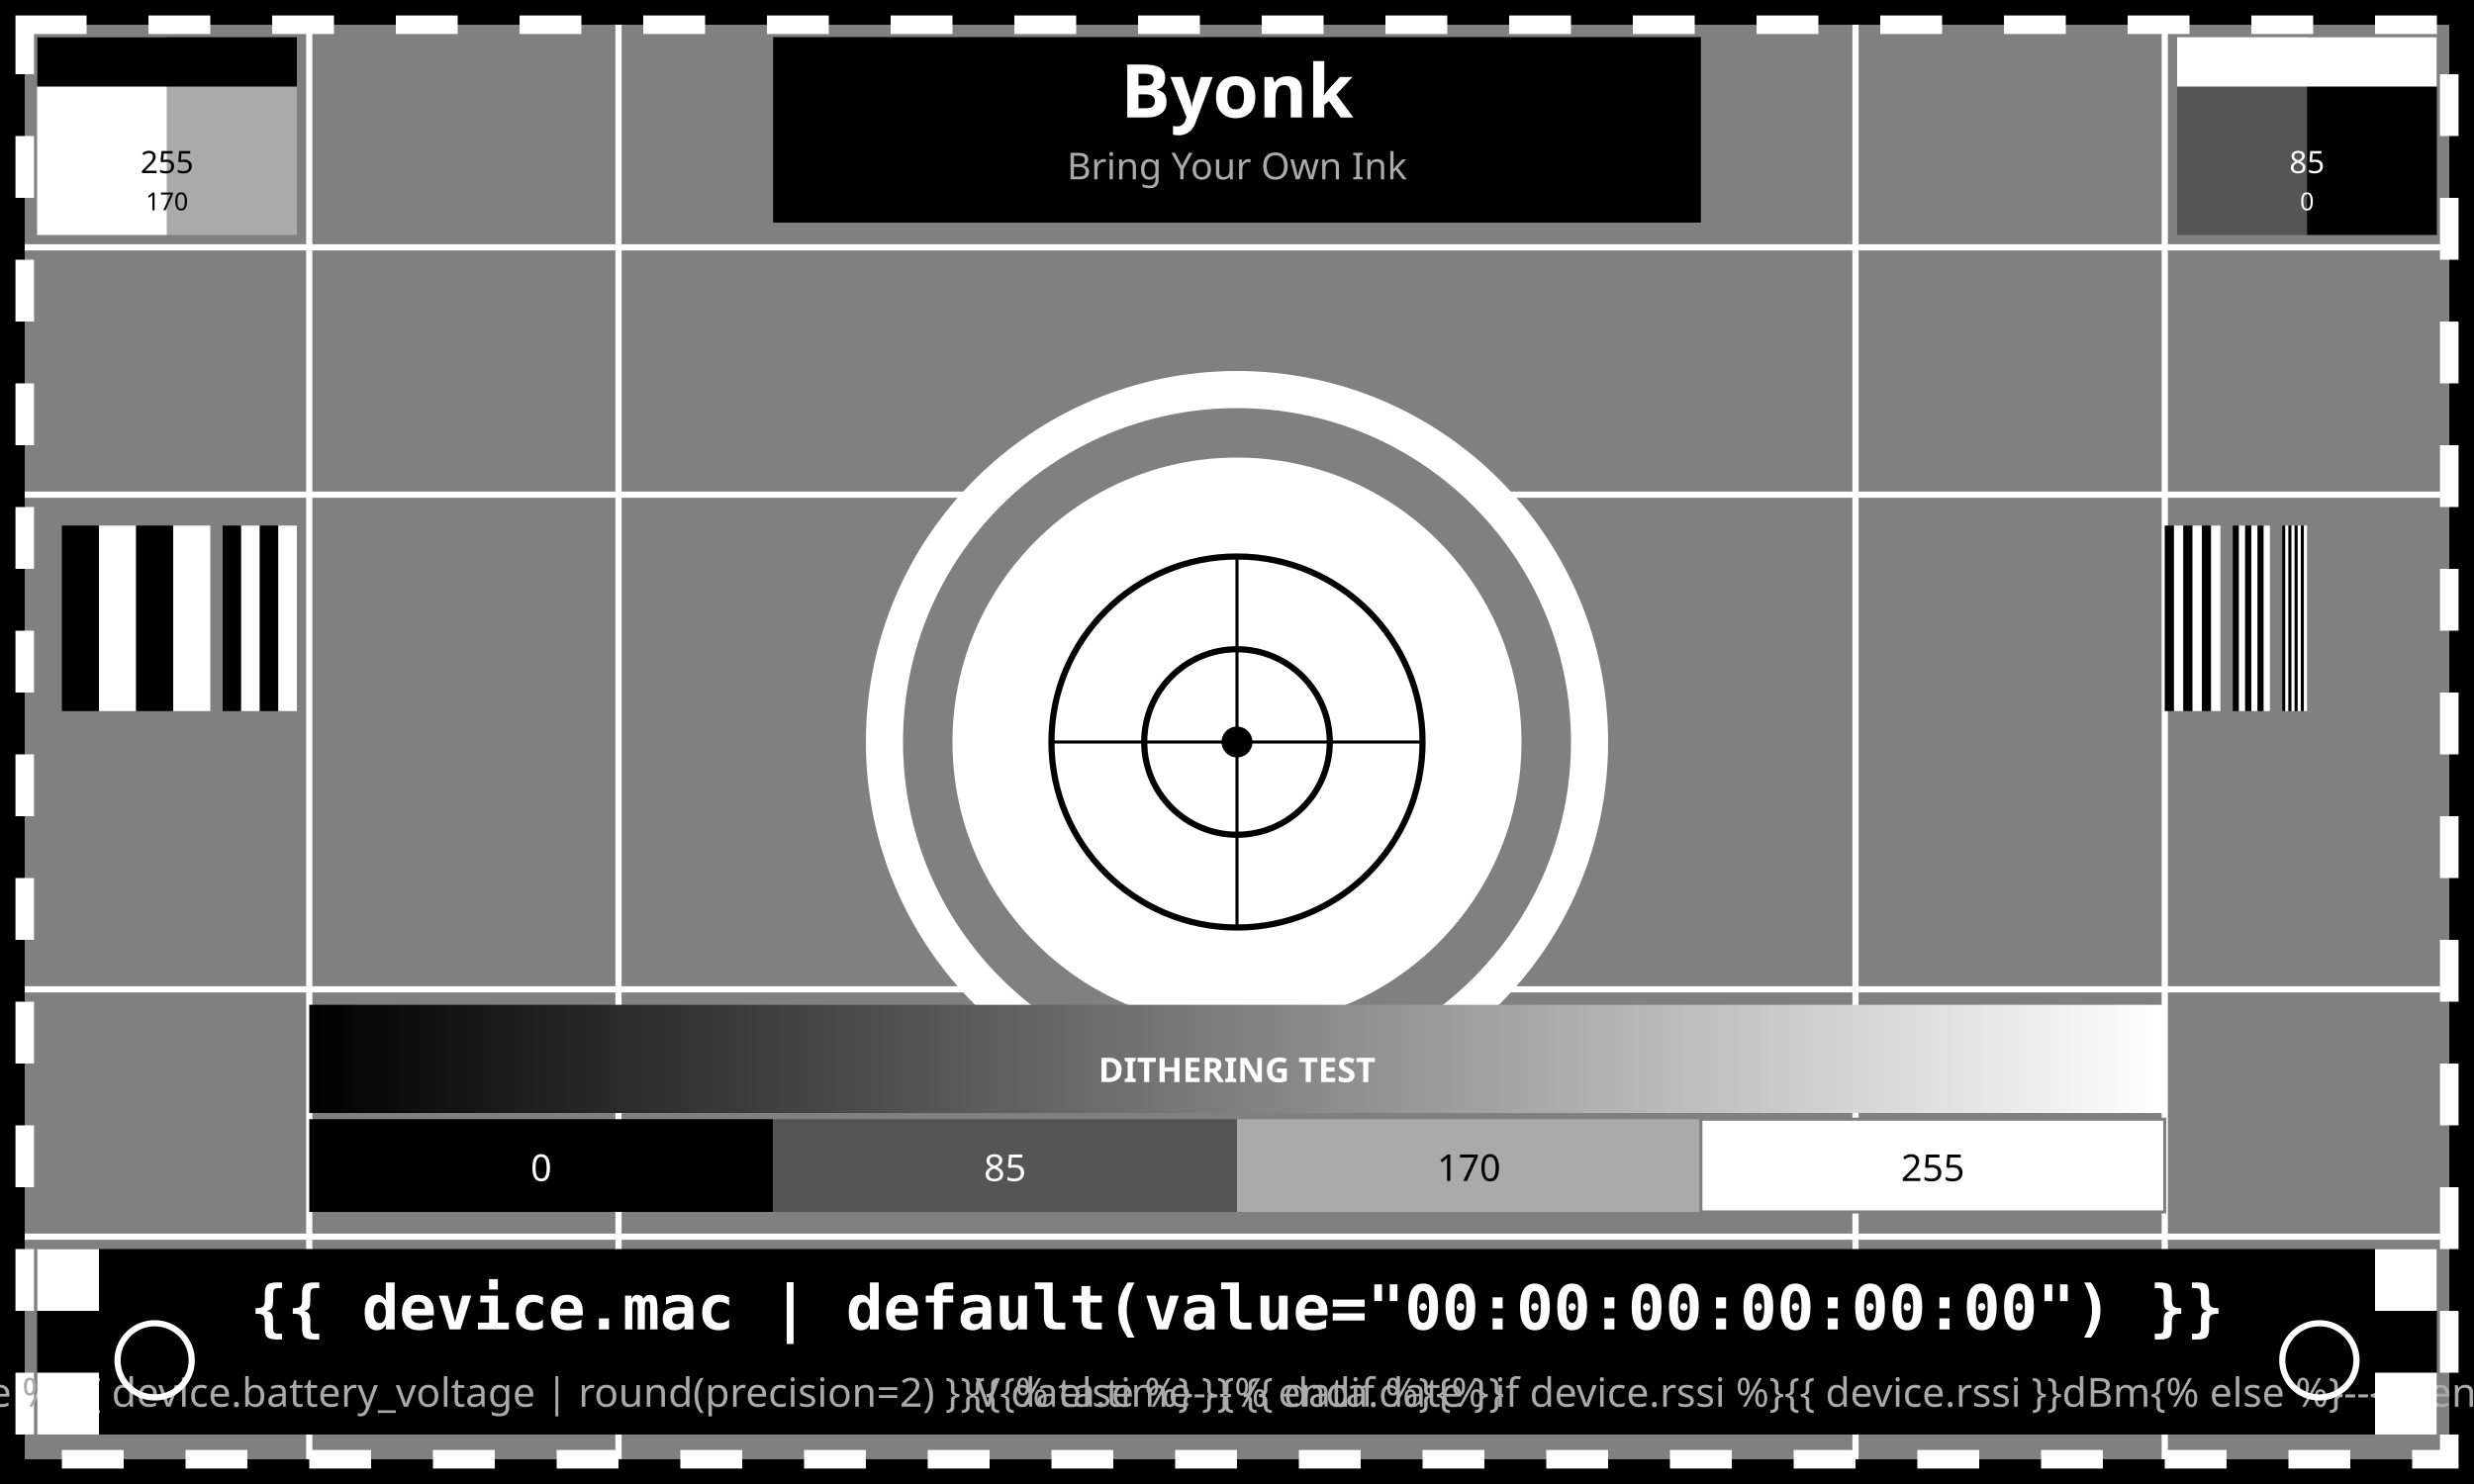
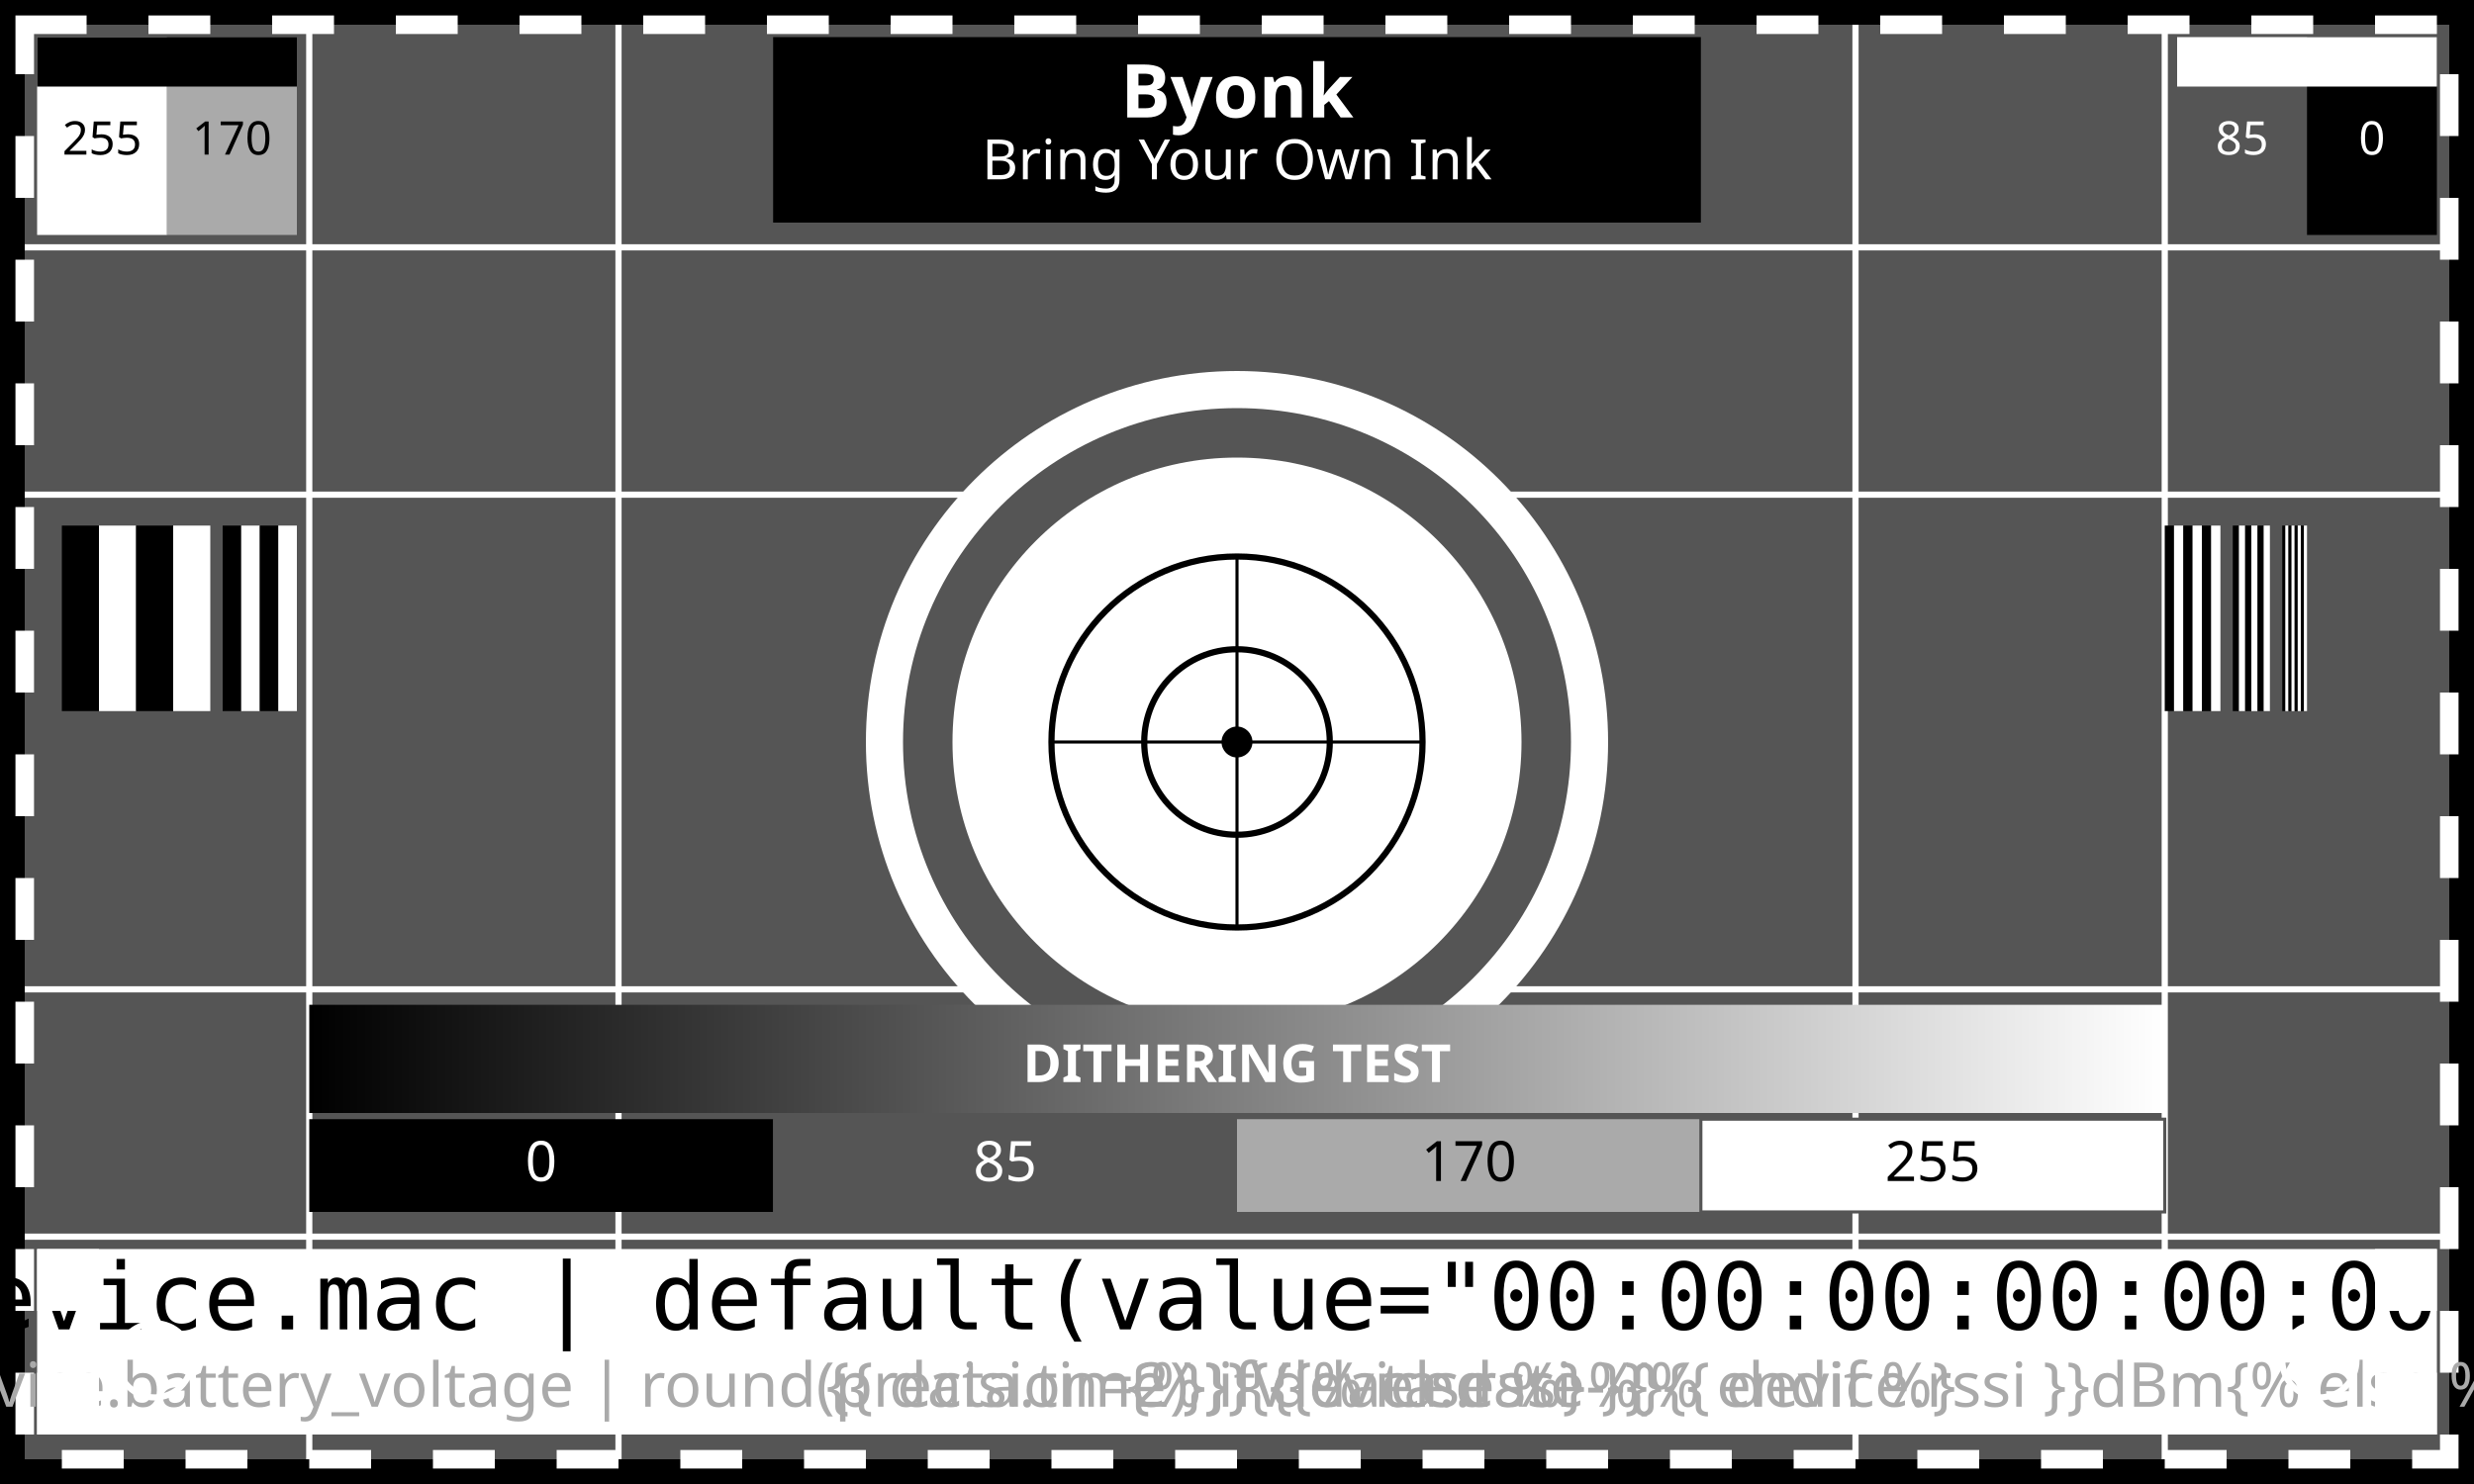
<svg xmlns="http://www.w3.org/2000/svg" viewBox="0 0 800 480" width="800" height="480">
  <defs>
+     <style>
+       /* Colors */
+       .black { fill: #000 }
+       .white { fill: #fff }
+       .gray { fill: #555 }
+       .gray-light { fill: #aaa }
+       .gray-dark { fill: #555 }
+ 
+       /* Strokes */
+       .stroke-white { stroke: #fff }
+       .stroke-black { stroke: #000 }
+       .stroke-gray { stroke: #555 }
+       .stroke-w1 { stroke-width: 1 }
+       .stroke-w2 { stroke-width: 2 }
+       .stroke-w16 { stroke-width: 16 }
+       .no-fill { fill: none }
+ 
+       /* Text base */
+       text { text-anchor: middle; font-family: Outfit; font-weight: 500; }
+ 
+       /* Text sizes */
+       .text-xs { font-size: 12px }
+       .text-sm { font-size: 15px }
+       .text-md { font-size: 17px }
+       .text-lg { font-size: 18px }
+       .text-xl { font-size: 20px }
+       .text-2xl { font-size: 24px }
+       .text-3xl { font-size: 30px }
+ 
+       /* Text colors */
+       .text-white { fill: #fff }
+       .text-black { fill: #000 }
+       .text-gray { fill: #aaa }
+ 
+       /* Text weights */
+       .font-bold { font-weight: 700 }
+       .font-semibold { font-weight: 600 }
+ 
+       /* Special */
+       .mono { font-family: monospace }
+       .text-shadow {
+         text-shadow: 1px 1px 0 black, -1px -1px 0 black, 1px -1px 0 black, -1px 1px 0 black;
+       }
+ 
+       /* Grid lines */
+       .grid-line { stroke: #fff; stroke-width: 2 }
+ 
+       /* Dashed border */
+       .dashed-border { stroke: #fff; stroke-width: 6; stroke-dasharray: 20,20; fill: none }
+     </style>
    <linearGradient id="hGradient" x1="0%" y1="0%" x2="100%" y2="0%">
-       <stop offset="0%" style="stop-color:rgb(0,0,0)" />
-       <stop offset="100%" style="stop-color:rgb(255,255,255)" />
+       <stop offset="0%" stop-color="#000" />
+       <stop offset="100%" stop-color="#fff" />
    </linearGradient>
  </defs>
-   <rect width="800" height="480" fill="rgb(0,0,0)" />
-   <rect x="8" y="8" width="784" height="464" fill="rgb(128,128,128)" />
-   <rect x="8" y="8" width="784" height="464" fill="none" stroke="white" stroke-width="6" stroke-dasharray="20,20" />
-   <line x1="8" y1="80" x2="792" y2="80" stroke="white" stroke-width="2" />
-   <line x1="8" y1="160" x2="792" y2="160" stroke="white" stroke-width="2" />
-   <line x1="8" y1="320" x2="792" y2="320" stroke="white" stroke-width="2" />
-   <line x1="8" y1="400" x2="792" y2="400" stroke="white" stroke-width="2" />
-   <line x1="100" y1="8" x2="100" y2="472" stroke="white" stroke-width="2" />
-   <line x1="200" y1="8" x2="200" y2="472" stroke="white" stroke-width="2" />
-   <line x1="600" y1="8" x2="600" y2="472" stroke="white" stroke-width="2" />
-   <line x1="700" y1="8" x2="700" y2="472" stroke="white" stroke-width="2" />
-   <line x1="300" y1="240" x2="500" y2="240" stroke="white" stroke-width="2" />
-   <line x1="400" y1="140" x2="400" y2="340" stroke="white" stroke-width="2" />
-   <circle cx="400" cy="240" r="120" fill="white" />
-   <circle cx="400" cy="240" r="100" fill="none" stroke="rgb(128,128,128)" stroke-width="16" />
-   <circle cx="400" cy="240" r="60" fill="none" stroke="black" stroke-width="2" />
-   <circle cx="400" cy="240" r="30" fill="none" stroke="black" stroke-width="2" />
-   <circle cx="400" cy="240" r="5" fill="black" />
-   <line x1="340" y1="240" x2="460" y2="240" stroke="black" stroke-width="1" />
-   <line x1="400" y1="180" x2="400" y2="300" stroke="black" stroke-width="1" />
-   <rect x="12" y="12" width="42" height="64" fill="rgb(255,255,255)" />
-   <rect x="54" y="12" width="42" height="64" fill="rgb(170,170,170)" />
-   <rect x="12" y="12" width="84" height="16" fill="rgb(0,0,0)" />
-   <text x="54" y="56" text-anchor="middle" fill="black" font-family="Outfit" font-size="10">255</text>
-   <text x="54" y="68" text-anchor="middle" fill="black" font-family="Outfit" font-size="8">170</text>
-   <rect x="704" y="12" width="42" height="64" fill="rgb(85,85,85)" />
-   <rect x="746" y="12" width="42" height="64" fill="rgb(0,0,0)" />
-   <rect x="704" y="12" width="84" height="16" fill="rgb(255,255,255)" />
-   <text x="746" y="56" text-anchor="middle" fill="white" font-family="Outfit" font-size="10">85</text>
-   <text x="746" y="68" text-anchor="middle" fill="white" font-family="Outfit" font-size="8">0</text>
-   <rect x="250" y="12" width="300" height="60" fill="black" />
-   <text x="400" y="38" text-anchor="middle" fill="white" font-family="Outfit" font-size="24" font-weight="700">Byonk</text>
-   <text x="400" y="58" text-anchor="middle" fill="rgb(170,170,170)" font-family="Outfit" font-size="12">Bring Your Own Ink</text>
+   <rect width="800" height="480" class="black" />
+   <rect x="8" y="8" width="784" height="464" class="gray" />
+   <rect x="8" y="8" width="784" height="464" class="dashed-border" />
+   <line x1="8" y1="80" x2="792" y2="80" class="grid-line" />
+   <line x1="8" y1="160" x2="792" y2="160" class="grid-line" />
+   <line x1="8" y1="320" x2="792" y2="320" class="grid-line" />
+   <line x1="8" y1="400" x2="792" y2="400" class="grid-line" />
+   <line x1="100" y1="8" x2="100" y2="472" class="grid-line" />
+   <line x1="200" y1="8" x2="200" y2="472" class="grid-line" />
+   <line x1="600" y1="8" x2="600" y2="472" class="grid-line" />
+   <line x1="700" y1="8" x2="700" y2="472" class="grid-line" />
+   <line x1="300" y1="240" x2="500" y2="240" class="grid-line" />
+   <line x1="400" y1="140" x2="400" y2="340" class="grid-line" />
+   <circle cx="400" cy="240" r="120" class="white" />
+   <circle cx="400" cy="240" r="100" class="stroke-gray stroke-w16 no-fill" />
+   <circle cx="400" cy="240" r="60" class="stroke-black stroke-w2 no-fill" />
+   <circle cx="400" cy="240" r="30" class="stroke-black stroke-w2 no-fill" />
+   <circle cx="400" cy="240" r="5" class="black" />
+   <line x1="340" y1="240" x2="460" y2="240" class="stroke-black stroke-w1" />
+   <line x1="400" y1="180" x2="400" y2="300" class="stroke-black stroke-w1" />
+   <rect x="12" y="12" width="42" height="64" class="white" />
+   <rect x="54" y="12" width="42" height="64" class="gray-light" />
+   <rect x="12" y="12" width="84" height="16" class="black" />
+   <text x="33" y="50" class="text-sm text-black">255</text>
+   <text x="75" y="50" class="text-sm text-black">170</text>
+   <rect x="704" y="12" width="42" height="64" class="gray-dark" />
+   <rect x="746" y="12" width="42" height="64" class="black" />
+   <rect x="704" y="12" width="84" height="16" class="white" />
+   <text x="725" y="50" class="text-sm text-white">85</text>
+   <text x="767" y="50" class="text-sm text-white">0</text>
+   <rect x="250" y="12" width="300" height="60" class="black" />
+   <text x="400" y="38" class="text-2xl text-white font-bold">Byonk</text>
+   <text x="400" y="58" class="text-lg font-semi-bold text-white">Bring Your Own Ink</text>
  <g transform="translate(20, 170)">
-     <rect x="0" y="0" width="12" height="60" fill="black" />
-     <rect x="12" y="0" width="12" height="60" fill="white" />
-     <rect x="24" y="0" width="12" height="60" fill="black" />
-     <rect x="36" y="0" width="12" height="60" fill="white" />
-     <rect x="52" y="0" width="6" height="60" fill="black" />
-     <rect x="58" y="0" width="6" height="60" fill="white" />
-     <rect x="64" y="0" width="6" height="60" fill="black" />
-     <rect x="70" y="0" width="6" height="60" fill="white" />
+     <rect x="0" y="0" width="12" height="60" class="black" />
+     <rect x="12" y="0" width="12" height="60" class="white" />
+     <rect x="24" y="0" width="12" height="60" class="black" />
+     <rect x="36" y="0" width="12" height="60" class="white" />
+     <rect x="52" y="0" width="6" height="60" class="black" />
+     <rect x="58" y="0" width="6" height="60" class="white" />
+     <rect x="64" y="0" width="6" height="60" class="black" />
+     <rect x="70" y="0" width="6" height="60" class="white" />
  </g>
  <g transform="translate(700, 170)">
-     <rect x="0" y="0" width="3" height="60" fill="black" />
-     <rect x="3" y="0" width="3" height="60" fill="white" />
-     <rect x="6" y="0" width="3" height="60" fill="black" />
-     <rect x="9" y="0" width="3" height="60" fill="white" />
-     <rect x="12" y="0" width="3" height="60" fill="black" />
-     <rect x="15" y="0" width="3" height="60" fill="white" />
-     <rect x="22" y="0" width="2" height="60" fill="black" />
-     <rect x="24" y="0" width="2" height="60" fill="white" />
-     <rect x="26" y="0" width="2" height="60" fill="black" />
-     <rect x="28" y="0" width="2" height="60" fill="white" />
-     <rect x="30" y="0" width="2" height="60" fill="black" />
-     <rect x="32" y="0" width="2" height="60" fill="white" />
-     <rect x="38" y="0" width="1" height="60" fill="black" />
-     <rect x="39" y="0" width="1" height="60" fill="white" />
-     <rect x="40" y="0" width="1" height="60" fill="black" />
-     <rect x="41" y="0" width="1" height="60" fill="white" />
-     <rect x="42" y="0" width="1" height="60" fill="black" />
-     <rect x="43" y="0" width="1" height="60" fill="white" />
-     <rect x="44" y="0" width="1" height="60" fill="black" />
-     <rect x="45" y="0" width="1" height="60" fill="white" />
+     <rect x="0" y="0" width="3" height="60" class="black" />
+     <rect x="3" y="0" width="3" height="60" class="white" />
+     <rect x="6" y="0" width="3" height="60" class="black" />
+     <rect x="9" y="0" width="3" height="60" class="white" />
+     <rect x="12" y="0" width="3" height="60" class="black" />
+     <rect x="15" y="0" width="3" height="60" class="white" />
+     <rect x="22" y="0" width="2" height="60" class="black" />
+     <rect x="24" y="0" width="2" height="60" class="white" />
+     <rect x="26" y="0" width="2" height="60" class="black" />
+     <rect x="28" y="0" width="2" height="60" class="white" />
+     <rect x="30" y="0" width="2" height="60" class="black" />
+     <rect x="32" y="0" width="2" height="60" class="white" />
+     <rect x="38" y="0" width="1" height="60" class="black" />
+     <rect x="39" y="0" width="1" height="60" class="white" />
+     <rect x="40" y="0" width="1" height="60" class="black" />
+     <rect x="41" y="0" width="1" height="60" class="white" />
+     <rect x="42" y="0" width="1" height="60" class="black" />
+     <rect x="43" y="0" width="1" height="60" class="white" />
+     <rect x="44" y="0" width="1" height="60" class="black" />
+     <rect x="45" y="0" width="1" height="60" class="white" />
  </g>
  <rect x="100" y="325" width="600" height="35" fill="url(#hGradient)" />
-   <text x="400" y="350" text-anchor="middle" fill="white" font-family="Outfit" font-size="11" font-weight="600" style="text-shadow: 1px 1px 0 black, -1px -1px 0 black, 1px -1px 0 black, -1px 1px 0 black;">
-     DITHERING TEST
-   </text>
-   <rect x="100" y="362" width="150" height="30" fill="rgb(0,0,0)" />
-   <rect x="250" y="362" width="150" height="30" fill="rgb(85,85,85)" />
-   <rect x="400" y="362" width="150" height="30" fill="rgb(170,170,170)" />
-   <rect x="550" y="362" width="150" height="30" fill="rgb(255,255,255)" stroke="rgb(128,128,128)" />
-   <text x="175" y="382" text-anchor="middle" fill="white" font-family="Outfit" font-size="12">0</text>
-   <text x="325" y="382" text-anchor="middle" fill="white" font-family="Outfit" font-size="12">85</text>
-   <text x="475" y="382" text-anchor="middle" fill="black" font-family="Outfit" font-size="12">170</text>
-   <text x="625" y="382" text-anchor="middle" fill="black" font-family="Outfit" font-size="12">255</text>
-   <rect x="12" y="404" width="776" height="60" fill="rgb(0,0,0)" />
-   <text x="400" y="430" text-anchor="middle" fill="white" font-family="monospace" font-size="20" font-weight="700">{{ device.mac | default(value="00:00:00:00:00:00") }}</text>
-   <text x="150" y="455" text-anchor="middle" fill="rgb(170,170,170)" font-family="Outfit" font-size="13">
-     {% if device.battery_voltage %}{{ device.battery_voltage | round(precision=2) }}V{% else %}--{% endif %}
-   </text>
-   <text x="400" y="455" text-anchor="middle" fill="rgb(170,170,170)" font-family="Outfit" font-size="13">
-     {{ data.time }} {{ data.date }}
-   </text>
-   <text x="650" y="455" text-anchor="middle" fill="rgb(170,170,170)" font-family="Outfit" font-size="13">
-     {% if device.rssi %}{{ device.rssi }}dBm{% else %}--{% endif %}
-   </text>
-   <rect x="12" y="404" width="20" height="20" fill="white" />
-   <rect x="768" y="404" width="20" height="20" fill="white" />
-   <rect x="12" y="444" width="20" height="20" fill="white" />
-   <rect x="768" y="444" width="20" height="20" fill="white" />
-   <circle cx="50" cy="440" r="12" fill="none" stroke="white" stroke-width="2" />
-   <circle cx="750" cy="440" r="12" fill="none" stroke="white" stroke-width="2" />
+   <text x="400" y="350" class="text-md text-white font-semibold">DITHERING TEST</text>
+   <rect x="100" y="362" width="150" height="30" class="black" />
+   <rect x="250" y="362" width="150" height="30" class="gray-dark" />
+   <rect x="400" y="362" width="150" height="30" class="gray-light" />
+   <rect x="550" y="362" width="150" height="30" class="white stroke-gray" />
+   <text x="175" y="382" class="text-lg text-white">0</text>
+   <text x="325" y="382" class="text-lg text-white">85</text>
+   <text x="475" y="382" class="text-lg text-black">170</text>
+   <text x="625" y="382" class="text-lg text-black">255</text>
+   <rect x="12" y="404" width="776" height="60" class="white" />
+   <text x="400" y="430" class="text-3xl text-black mono">{{ device.mac | default(value="00:00:00:00:00:00") }}</text>
+   <text x="150" y="455" class="text-xl text-gray">{% if device.battery_voltage %}{{ device.battery_voltage | round(precision=2) }}V{% else %}--{% endif %}</text>
+   <text x="400" y="455" class="text-xl text-gray">{{ data.time }} {{ data.date }}</text>
+   <text x="650" y="455" class="text-xl text-gray">{% if device.rssi %}{{ device.rssi }}dBm{% else %}--{% endif %}</text>
+   <rect x="12" y="404" width="20" height="20" class="white" />
+   <rect x="768" y="404" width="20" height="20" class="white" />
+   <rect x="12" y="444" width="20" height="20" class="white" />
+   <rect x="768" y="444" width="20" height="20" class="white" />
+   <circle cx="50" cy="440" r="12" class="stroke-white stroke-w2 no-fill" />
+   <circle cx="750" cy="440" r="12" class="stroke-white stroke-w2 no-fill" />
</svg>
